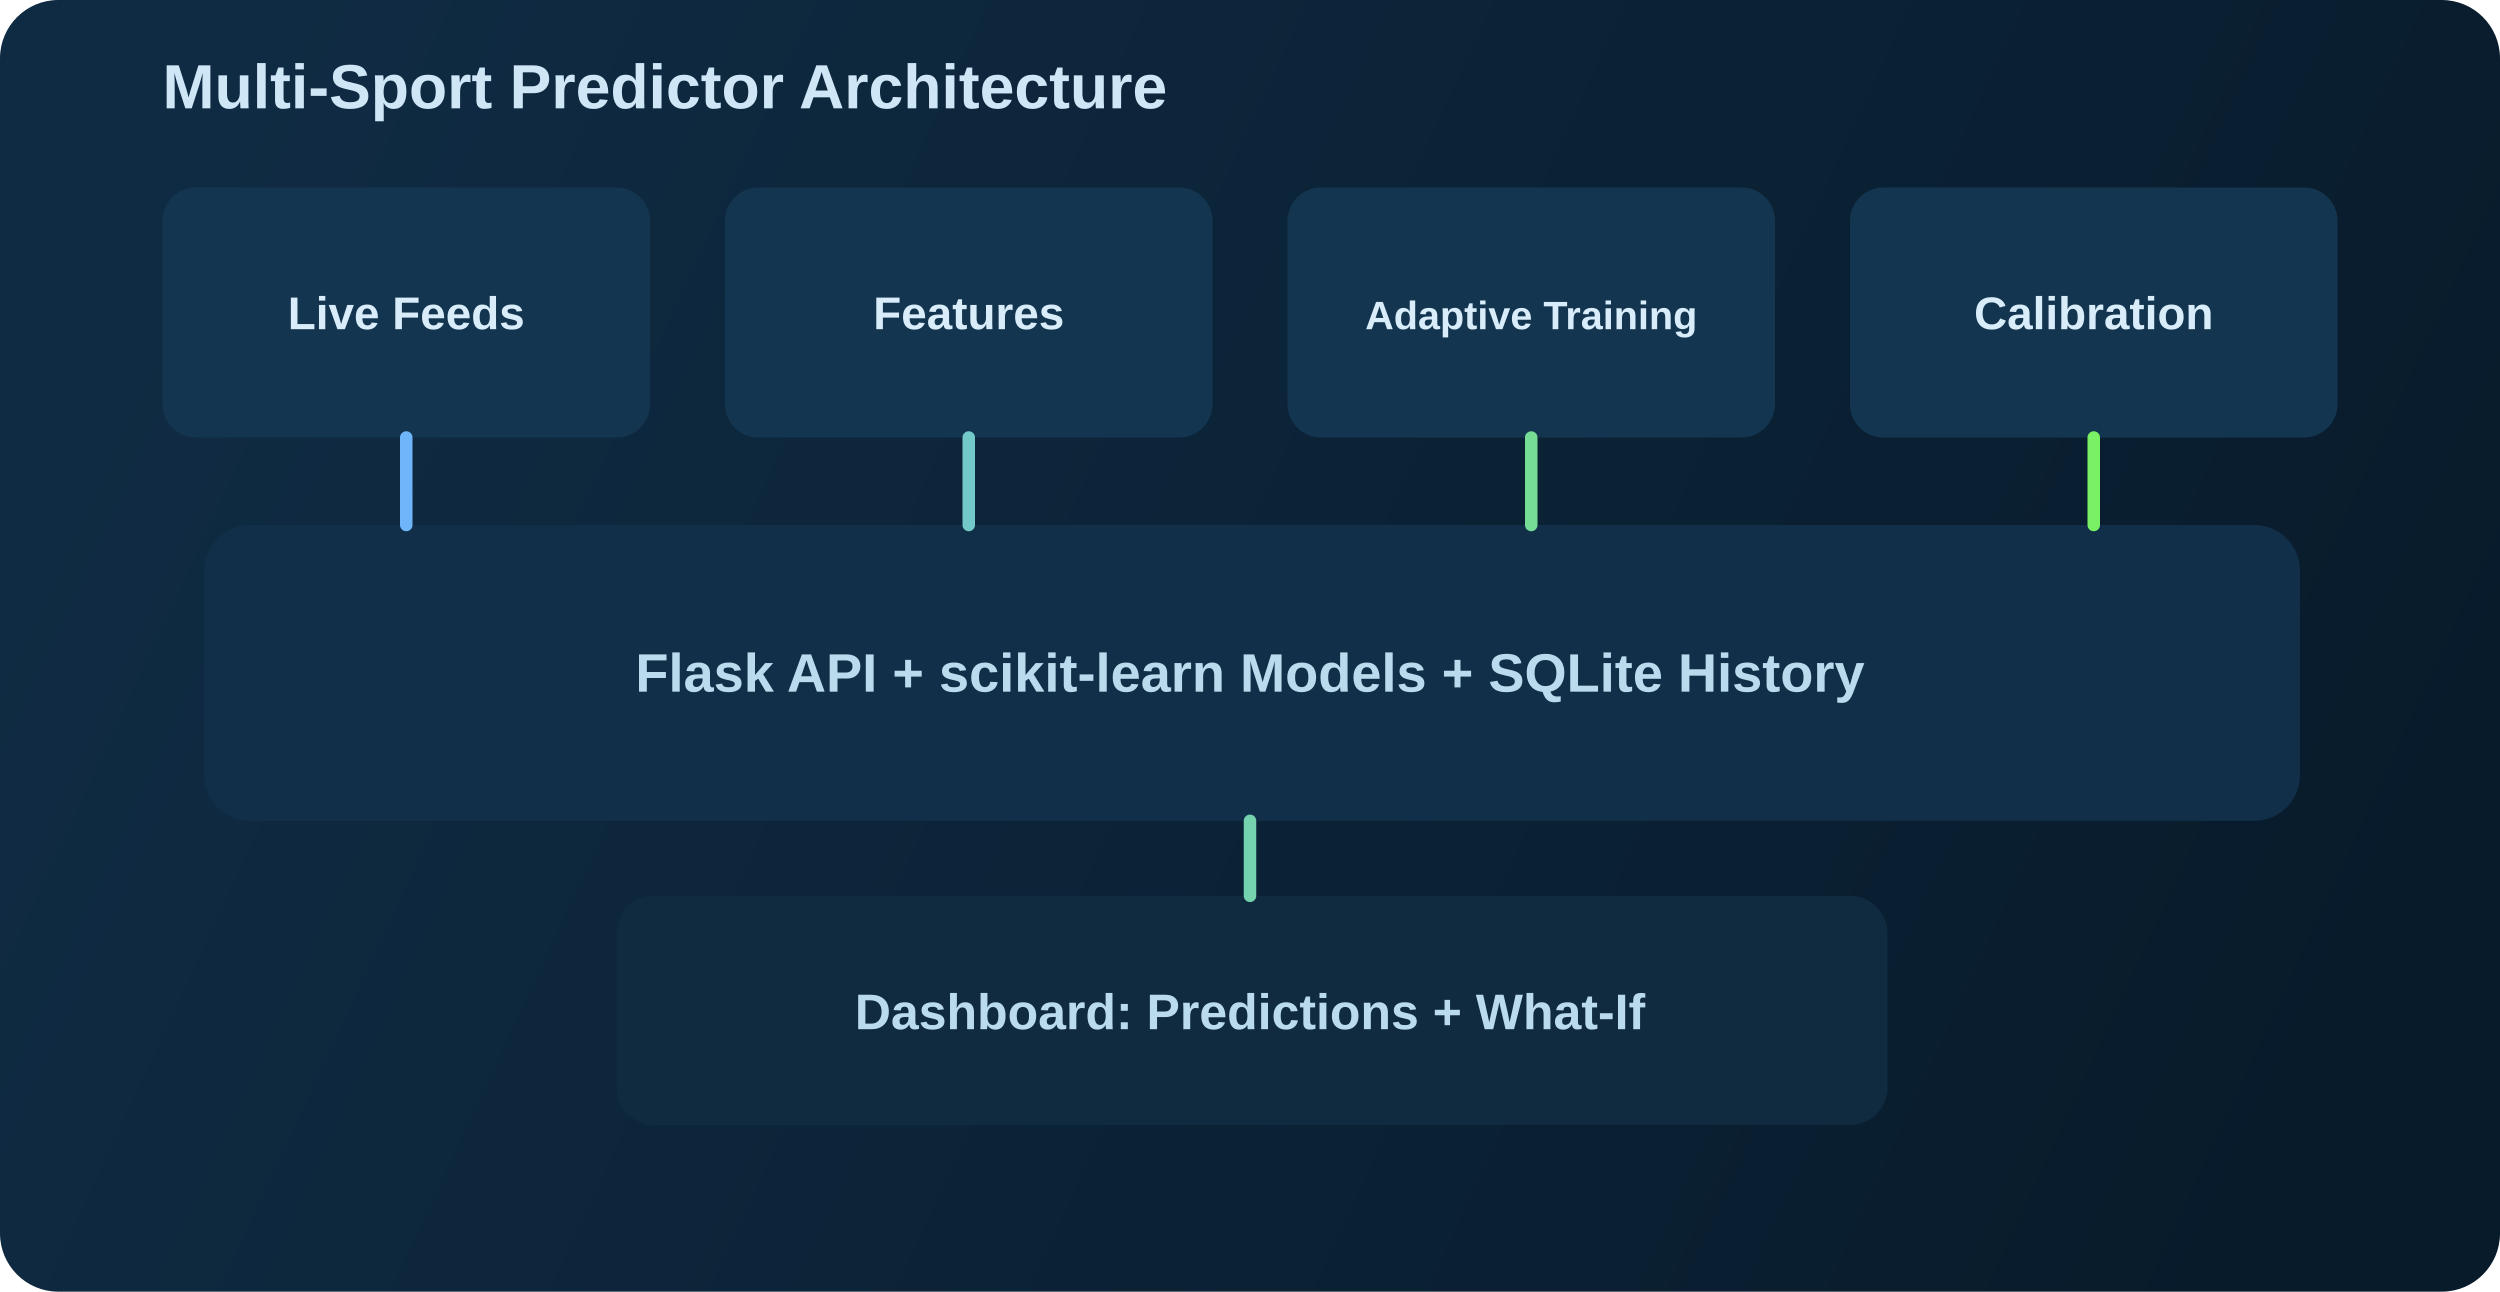
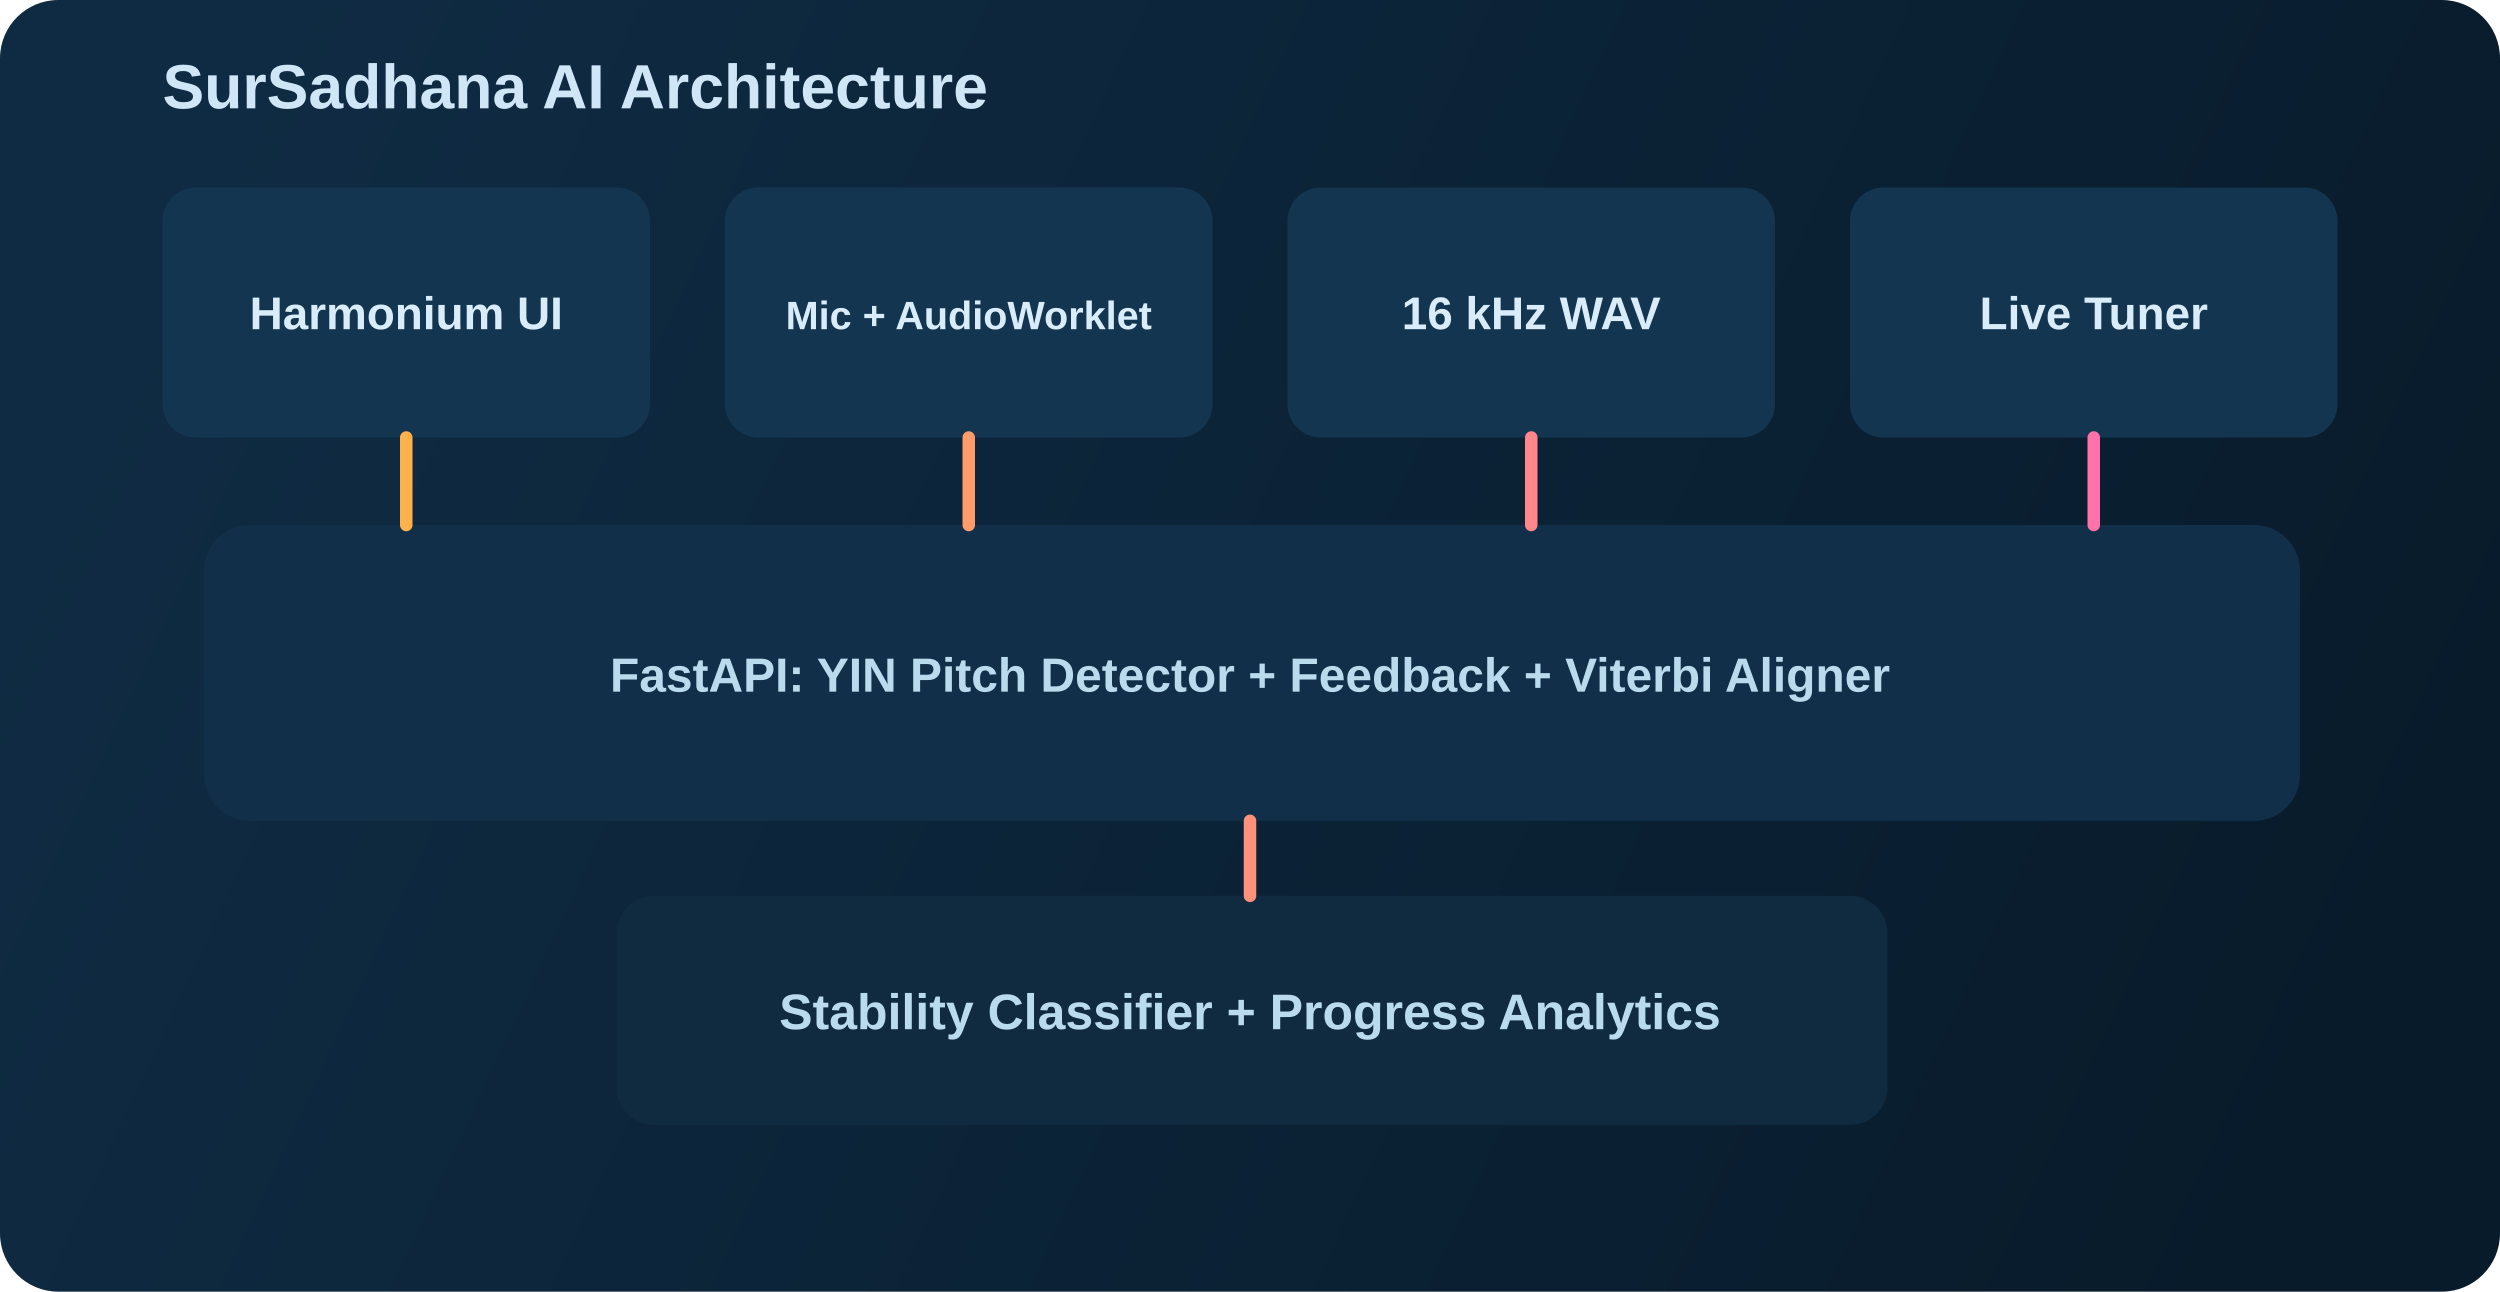
<svg xmlns="http://www.w3.org/2000/svg" width="1200" height="620" viewBox="0 0 1200 620" fill="none">
  <defs>
    <linearGradient id="g" x1="92" y1="82" x2="1100" y2="550" gradientUnits="userSpaceOnUse">
      <stop stop-color="#0F2B43" />
      <stop offset="1" stop-color="#081B2B" />
    </linearGradient>
    <linearGradient id="line" x1="164" y1="290" x2="1036" y2="290" gradientUnits="userSpaceOnUse">
-       <stop stop-color="#6FB3FF" />
-       <stop offset="1" stop-color="#7AF35E" />
+       <stop stop-color="#FFB347" />
+       <stop offset="1" stop-color="#FF6FAE" />
    </linearGradient>
  </defs>
  <rect width="1200" height="620" rx="28" fill="url(#g)" />
  <rect x="78" y="90" width="234" height="120" rx="16" fill="#13354F" />
  <rect x="348" y="90" width="234" height="120" rx="16" fill="#13354F" />
  <rect x="618" y="90" width="234" height="120" rx="16" fill="#13354F" />
  <rect x="888" y="90" width="234" height="120" rx="16" fill="#13354F" />
  <rect x="98" y="252" width="1006" height="142" rx="22" fill="#112F48" />
  <rect x="296" y="430" width="610" height="110" rx="18" fill="#102A40" />
  <path d="M195 210V252" stroke="url(#line)" stroke-width="6" stroke-linecap="round" />
  <path d="M465 210V252" stroke="url(#line)" stroke-width="6" stroke-linecap="round" />
  <path d="M735 210V252" stroke="url(#line)" stroke-width="6" stroke-linecap="round" />
  <path d="M1005 210V252" stroke="url(#line)" stroke-width="6" stroke-linecap="round" />
  <path d="M600 394V430" stroke="url(#line)" stroke-width="6" stroke-linecap="round" />
-   <text x="195" y="158" fill="#D8ECFA" font-family="Manrope, Segoe UI, Arial" font-size="22" font-weight="700" text-anchor="middle">Live Feeds</text>
-   <text x="465" y="158" fill="#D8ECFA" font-family="Manrope, Segoe UI, Arial" font-size="22" font-weight="700" text-anchor="middle">Features</text>
-   <text x="735" y="158" fill="#D8ECFA" font-family="Manrope, Segoe UI, Arial" font-size="19" font-weight="700" text-anchor="middle">Adaptive Training</text>
-   <text x="1005" y="158" fill="#D8ECFA" font-family="Manrope, Segoe UI, Arial" font-size="22" font-weight="700" text-anchor="middle">Calibration</text>
-   <text x="600" y="332" fill="#BADBED" font-family="Manrope, Segoe UI, Arial" font-size="26" font-weight="700" text-anchor="middle">Flask API + scikit-learn Models + SQLite History</text>
-   <text x="600" y="494" fill="#BADBED" font-family="Manrope, Segoe UI, Arial" font-size="24" font-weight="700" text-anchor="middle">Dashboard: Predictions + What-If</text>
-   <text x="78" y="52" fill="#CFE6F7" font-family="Sora, Segoe UI, Arial" font-size="30" font-weight="700">Multi-Sport Predictor Architecture</text>
+   <text x="195" y="158" fill="#D8ECFA" font-family="Manrope, Segoe UI, Arial" font-size="22" font-weight="700" text-anchor="middle">Harmonium UI</text>
+   <text x="465" y="158" fill="#D8ECFA" font-family="Manrope, Segoe UI, Arial" font-size="19" font-weight="700" text-anchor="middle">Mic + AudioWorklet</text>
+   <text x="735" y="158" fill="#D8ECFA" font-family="Manrope, Segoe UI, Arial" font-size="22" font-weight="700" text-anchor="middle">16 kHz WAV</text>
+   <text x="1005" y="158" fill="#D8ECFA" font-family="Manrope, Segoe UI, Arial" font-size="22" font-weight="700" text-anchor="middle">Live Tuner</text>
+   <text x="600" y="332" fill="#BADBED" font-family="Manrope, Segoe UI, Arial" font-size="23" font-weight="700" text-anchor="middle">FastAPI: YIN Pitch Detector + Feedback + Viterbi Aligner</text>
+   <text x="600" y="494" fill="#BADBED" font-family="Manrope, Segoe UI, Arial" font-size="24" font-weight="700" text-anchor="middle">Stability Classifier + Progress Analytics</text>
+   <text x="78" y="52" fill="#CFE6F7" font-family="Sora, Segoe UI, Arial" font-size="30" font-weight="700">SurSadhana AI Architecture</text>
</svg>
